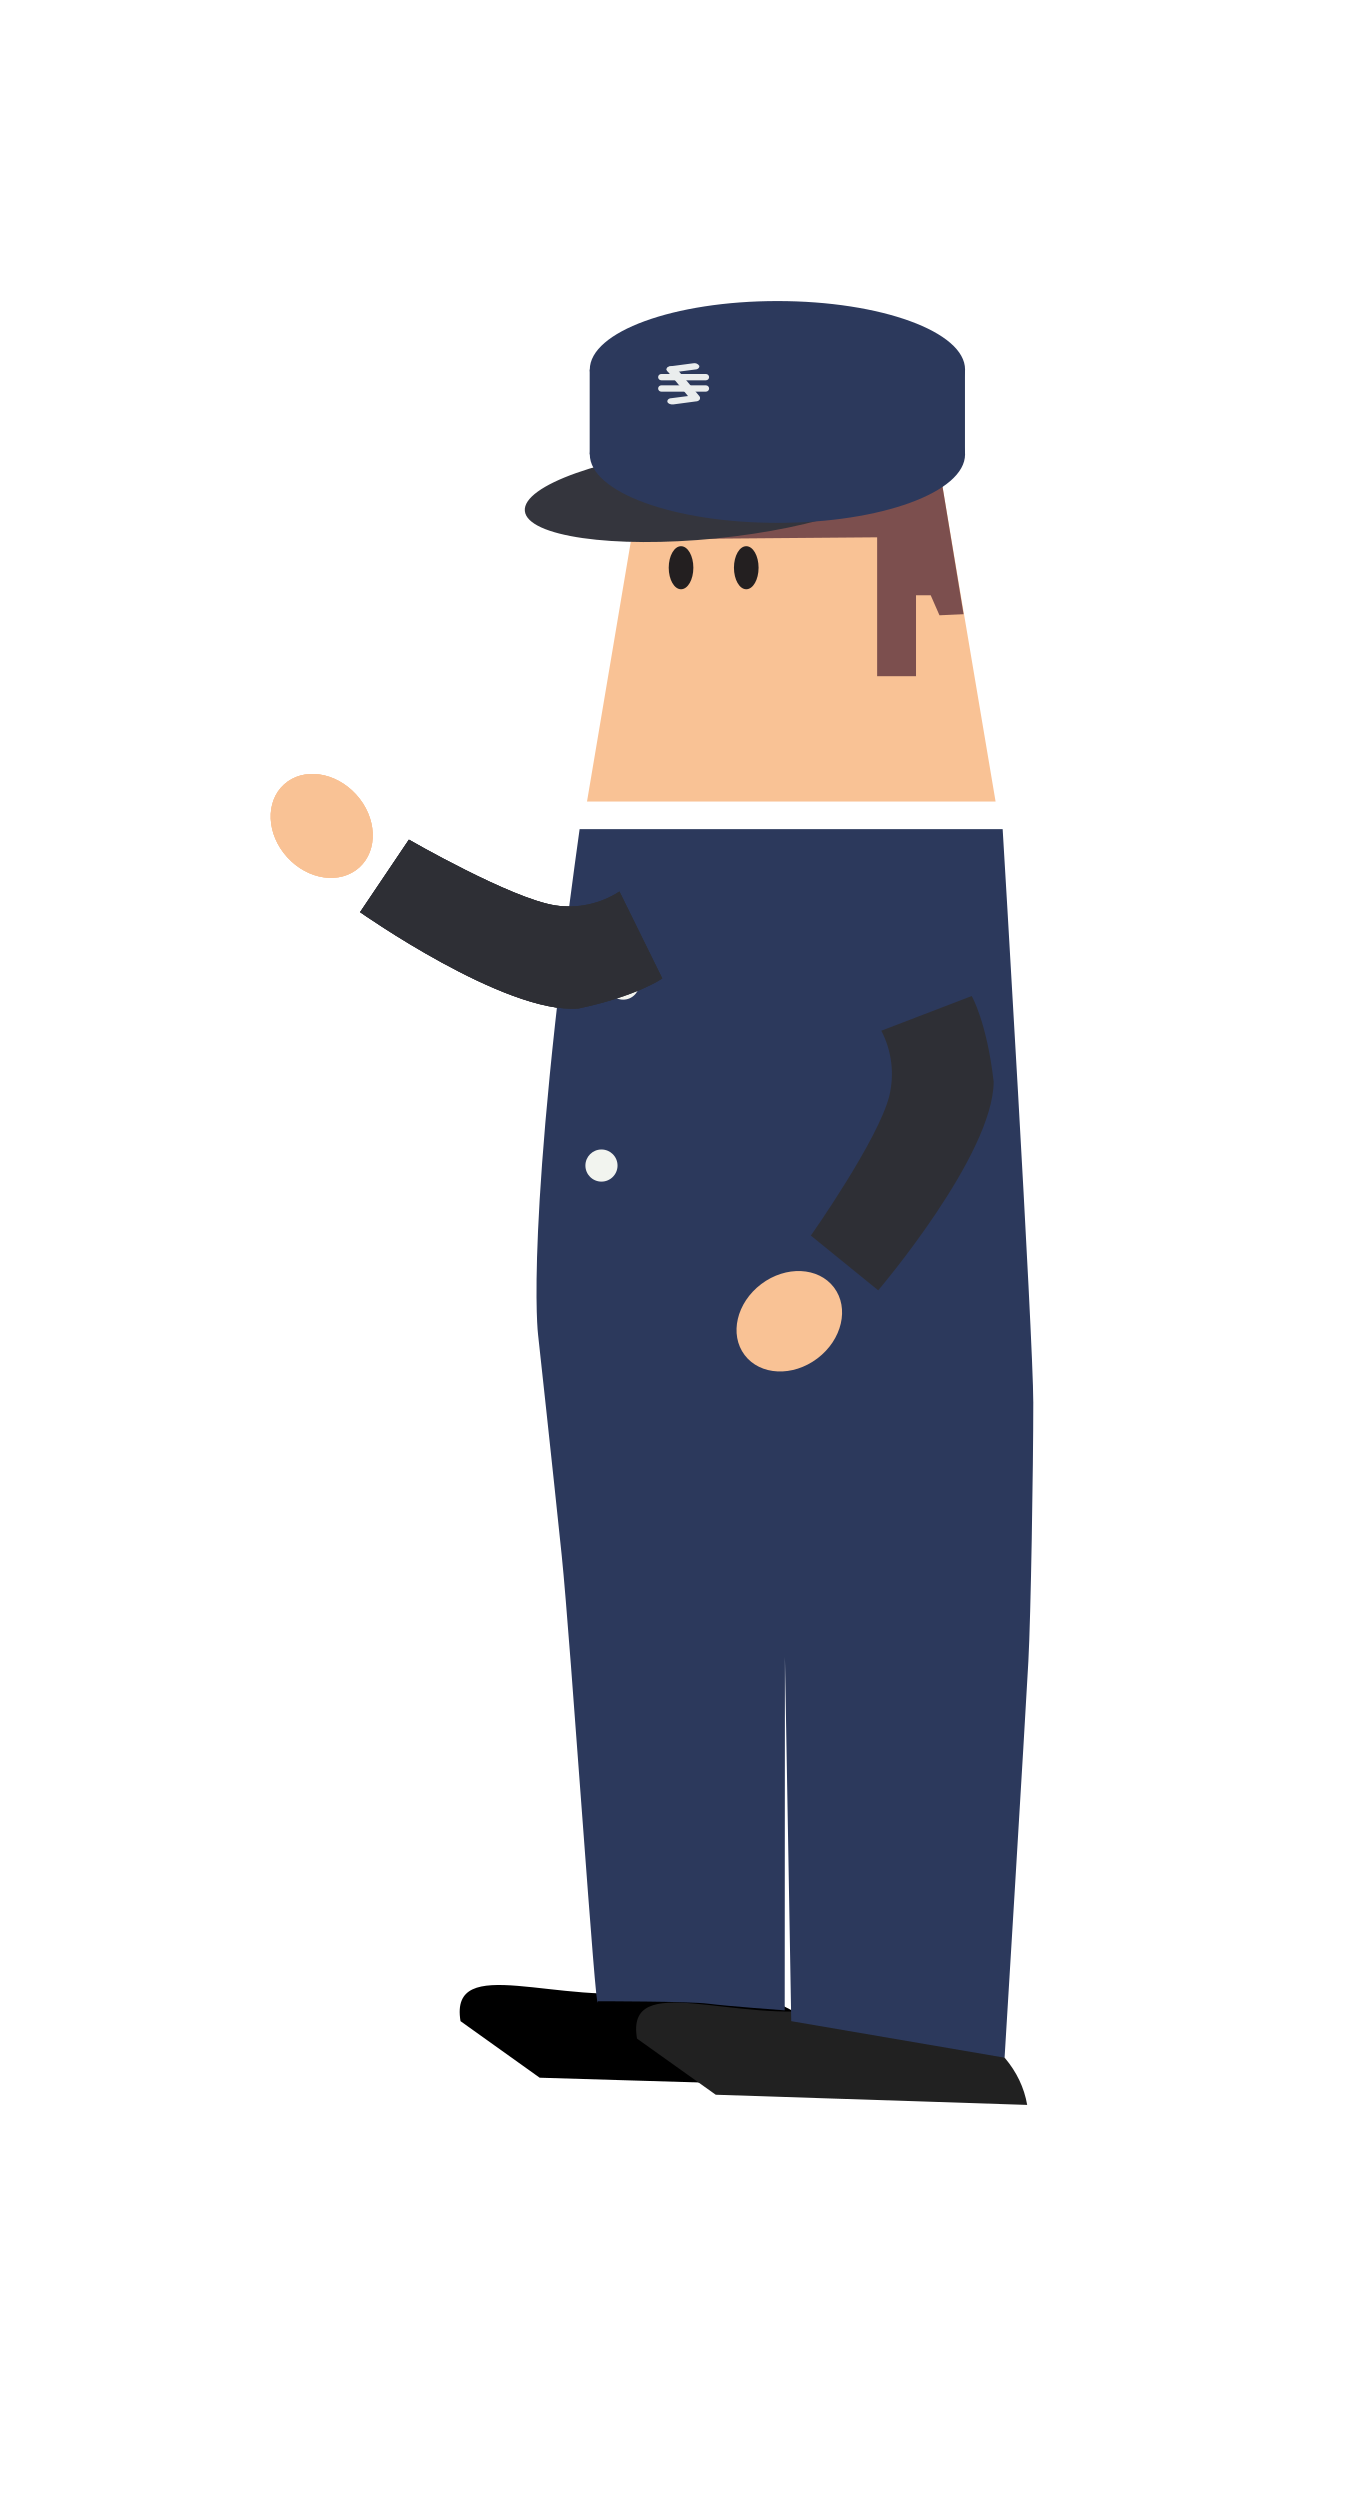
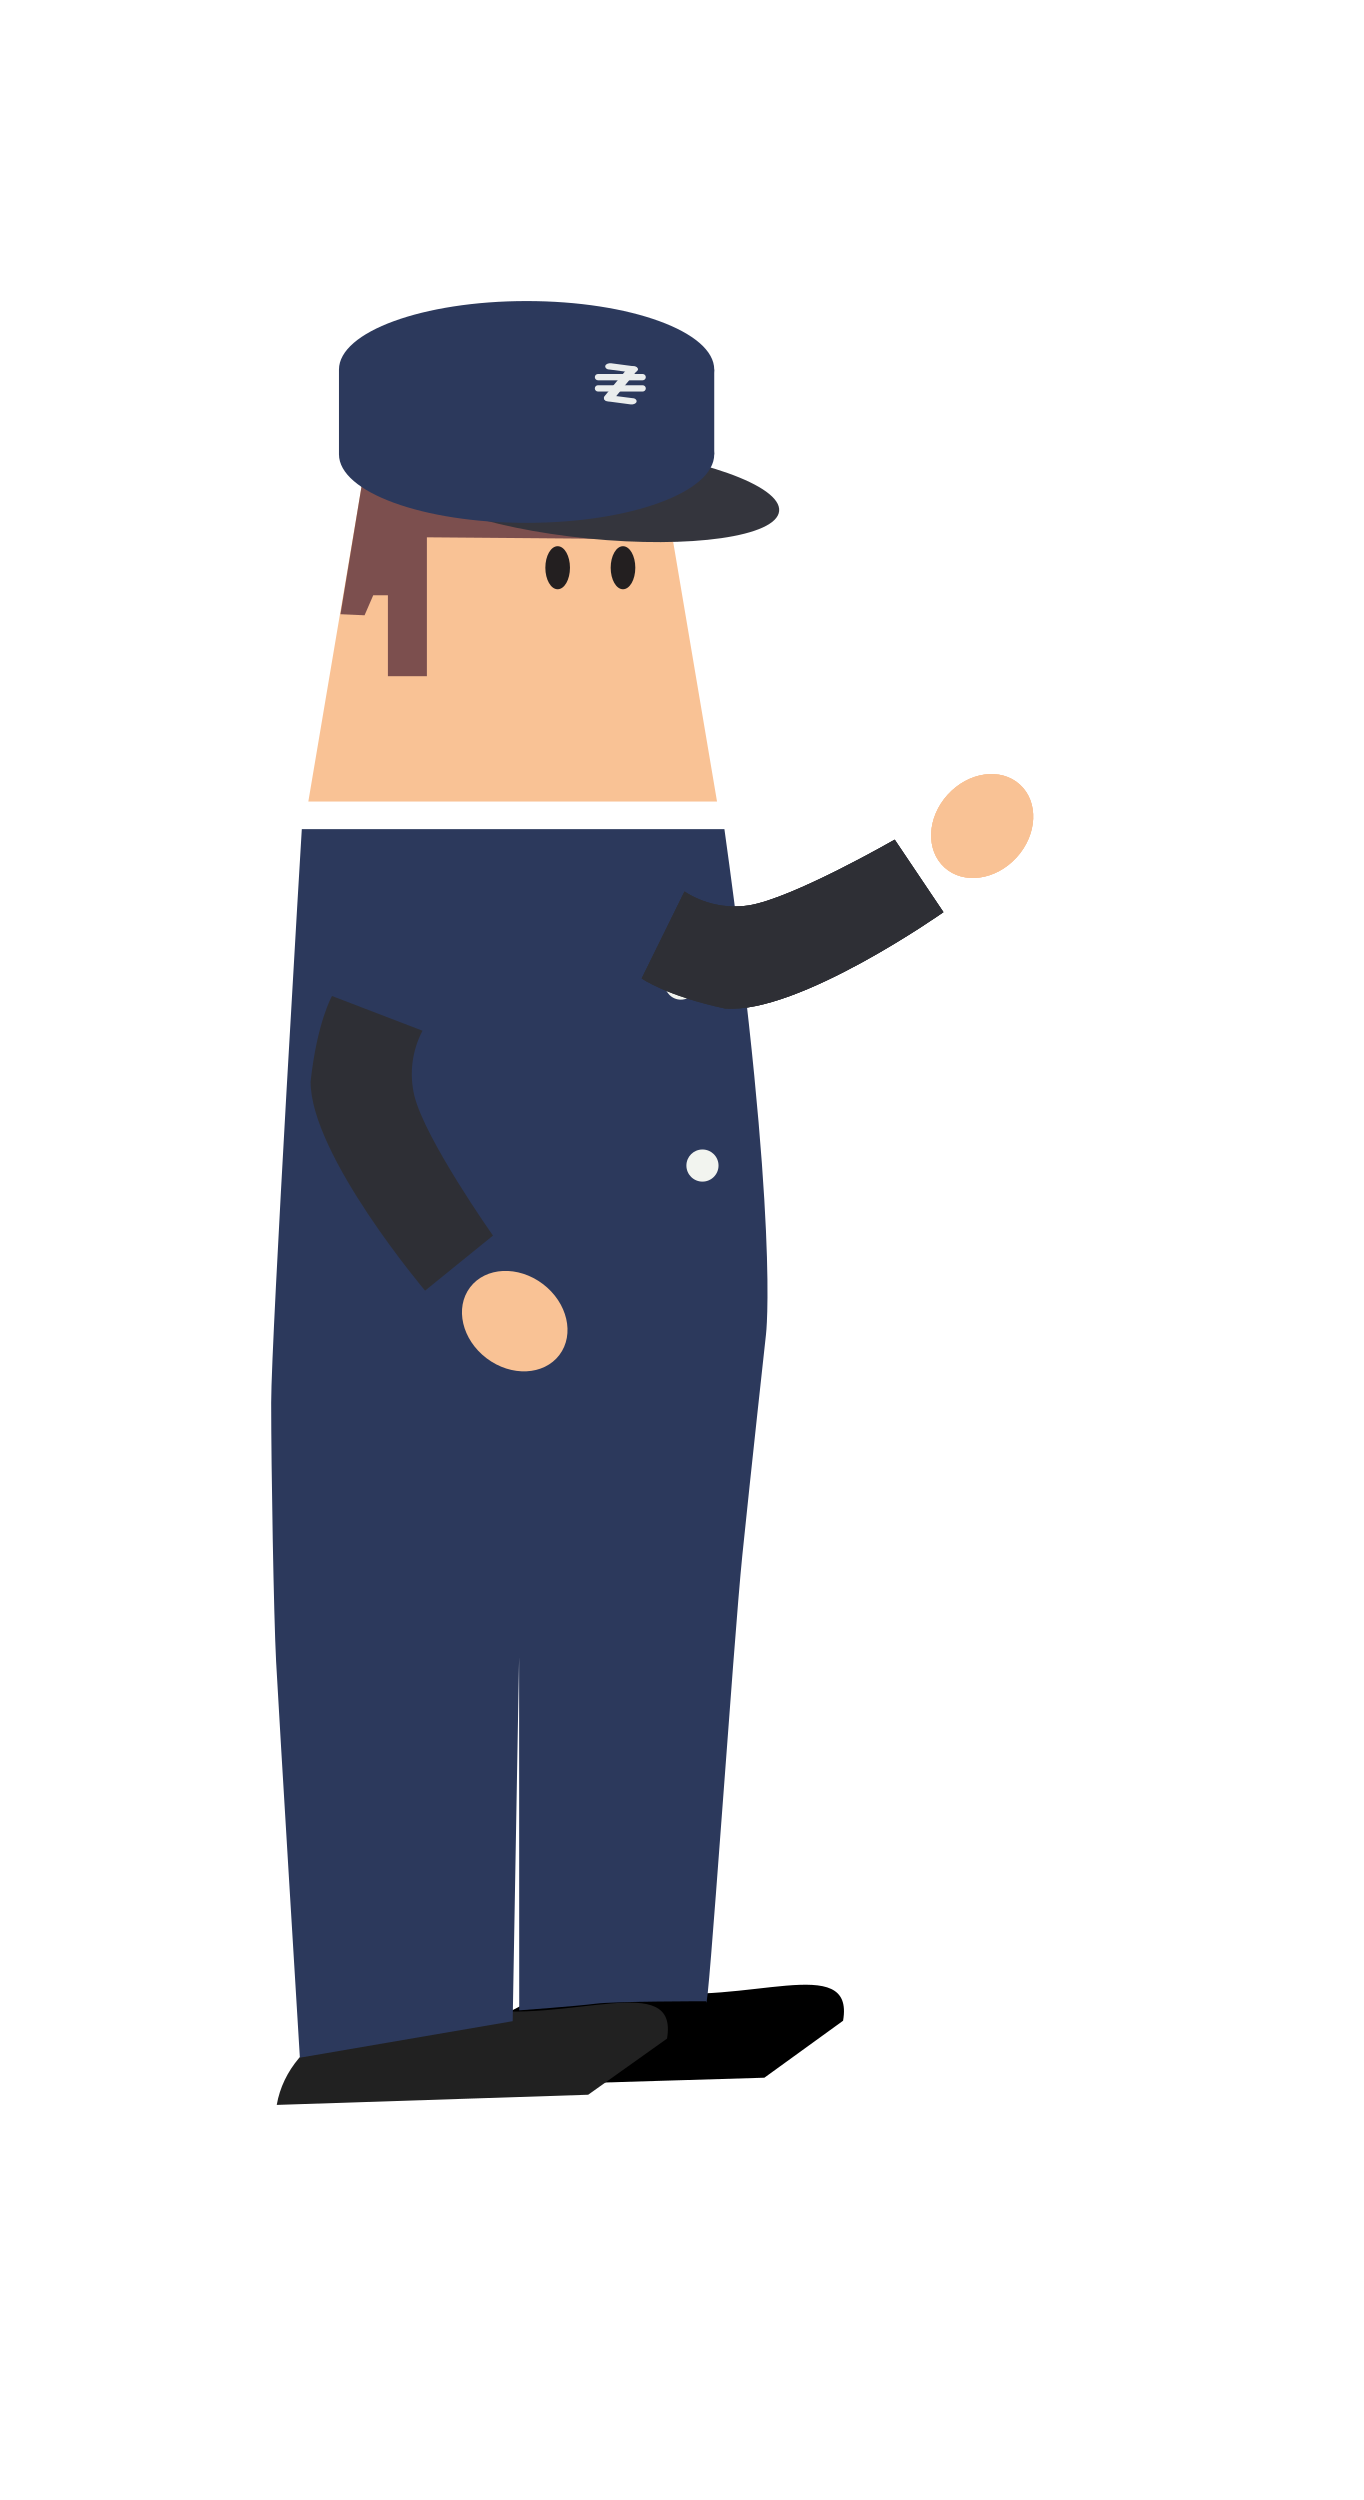
<svg xmlns="http://www.w3.org/2000/svg" viewBox="0 0 127.33 233.43">
  <defs>
    <style>.cls-1{fill:#2e2f35;}.cls-2{fill:#f9c295;}.cls-3{fill:#212121;}.cls-4{fill:#2c395c;}.cls-5{fill:#f2f4ef;}.cls-6{fill:#231f20;}.cls-7{fill:#7c4f4e;}.cls-8{fill:#34353d;}.cls-9{fill:#eaeded;}</style>
  </defs>
  <g id="Layer_2" data-name="Layer 2">
-     <path class="cls-1" d="M61.84,91.36l-4-8.12a8.66,8.66,0,0,1-6,1.3c-4.15-.65-13.66-6.14-13.66-6.14l-4.56,6.77s13.53,9.54,20.39,9C59.54,93,61.84,91.36,61.84,91.36Z" />
-     <ellipse class="cls-2" cx="30.04" cy="77.12" rx="4.35" ry="5.23" transform="translate(-44.05 40.23) rotate(-42.25)" />
-     <path d="M79.47,194.87c-1.12-6.49-9.29-10.5-18.26-9S41.92,182.23,43,188.72L50.39,194Z" />
-     <path class="cls-3" d="M95.91,196.54c-1.11-6.49-9.29-10.5-18.26-9s-19.29-3.68-18.17,2.81l7.35,5.24Z" />
-     <path class="cls-4" d="M73.29,154.72l.59,34,19.92,3.41s1.92-31.39,2.22-37c.23-4.18.46-18.1.46-24.16s-2.86-53.55-2.86-53.55H54.12c-5.18,37.05-3.88,47.2-3.88,47.2s1.38,12.61,2.21,20.63,3.24,44.15,3.37,41.61c0,0,8.56,0,10.31.23s7.14.62,7.14.62" />
-     <path class="cls-1" d="M90.73,93l-8.44,3.24a8.74,8.74,0,0,1,.75,6.07c-1,4.07-7.33,13.06-7.33,13.06L82,120.48S92.75,107.86,92.78,101C92.14,95.41,90.73,93,90.73,93Z" />
-     <ellipse class="cls-2" cx="73.7" cy="123.37" rx="5.23" ry="4.35" transform="translate(-59.51 69.45) rotate(-37.11)" />
-     <circle class="cls-5" cx="56.16" cy="108.83" r="1.5" />
-     <circle class="cls-5" cx="58.19" cy="91.84" r="1.5" />
-     <polygon class="cls-2" points="54.81 74.84 92.96 74.84 87.7 43.63 60.07 43.63 54.81 74.84" />
-     <ellipse class="cls-6" cx="69.68" cy="53.01" rx="1.15" ry="2.01" />
-     <ellipse class="cls-6" cx="63.59" cy="53.01" rx="1.15" ry="2.01" />
-     <polyline class="cls-7" points="89.97 57.35 87.72 57.45 86.9 55.58 85.53 55.58 85.53 63.14 81.9 63.14 81.9 50.17 62.44 50.33 87.91 44.86" />
-     <ellipse class="cls-8" cx="66.44" cy="45.98" rx="17.52" ry="4.32" transform="translate(-4.24 6.82) rotate(-5.7)" />
-     <ellipse class="cls-4" cx="72.59" cy="42.42" rx="17.52" ry="6.4" />
-     <ellipse class="cls-4" cx="72.59" cy="34.51" rx="17.52" ry="6.4" />
-     <rect class="cls-4" x="55.06" y="34.51" width="35.04" height="7.91" />
-     <rect class="cls-9" x="61.45" y="34.92" width="4.76" height="0.59" rx="0.3" transform="translate(127.66 70.43) rotate(180)" />
-     <rect class="cls-9" x="61.45" y="35.97" width="4.76" height="0.59" rx="0.3" transform="translate(127.66 72.54) rotate(-180)" />
-     <path class="cls-9" d="M62.8,34.78l2.12-.28c.25,0,.42-.19.37-.35h0a.53.53,0,0,0-.56-.23l-2.12.28c-.25,0-.42.19-.36.35h0C62.3,34.71,62.55,34.81,62.8,34.78Z" />
-     <path class="cls-9" d="M62.88,37.76l2.1-.28c.25,0,.41-.19.36-.34h0a.5.5,0,0,0-.56-.23l-2.09.27c-.26,0-.42.19-.37.35h0C62.37,37.69,62.62,37.79,62.88,37.76Z" />
-     <path class="cls-9" d="M65.31,37l-2.18-2.64a.6.6,0,0,0-.63-.13h0c-.23.07-.32.25-.2.4l2.18,2.64a.62.62,0,0,0,.63.12h0C65.34,37.35,65.43,37.17,65.31,37Z" />
-     <path class="cls-1" d="M61.84,91.36l-4-8.12a8.66,8.66,0,0,1-6,1.3c-4.15-.65-13.66-6.14-13.66-6.14l-4.56,6.77s13.53,9.54,20.39,9C59.54,93,61.84,91.36,61.84,91.36Z" />
-     <ellipse class="cls-2" cx="30.04" cy="77.12" rx="4.35" ry="5.23" transform="translate(-44.05 40.23) rotate(-42.25)" />
-     <path class="cls-1" d="M61.84,91.36l-4-8.12a8.66,8.66,0,0,1-6,1.3c-4.15-.65-13.66-6.14-13.66-6.14l-4.56,6.77s13.53,9.54,20.39,9C59.54,93,61.84,91.36,61.84,91.36Z" />
-     <ellipse class="cls-2" cx="30.04" cy="77.12" rx="4.35" ry="5.23" transform="translate(-44.05 40.23) rotate(-42.25)" />
+     <path class="cls-1" d="M59.91,91.36l4-8.12a8.69,8.69,0,0,0,6,1.3C74,83.89,83.54,78.4,83.54,78.4l4.55,6.77s-13.52,9.54-20.39,9C62.22,93,59.91,91.36,59.91,91.36Z" />
+     <ellipse class="cls-2" cx="91.71" cy="77.12" rx="5.23" ry="4.35" transform="translate(-27.04 93.16) rotate(-47.75)" />
+     <path d="M42.28,194.87c1.12-6.49,9.3-10.5,18.27-9s19.29-3.68,18.17,2.81L71.37,194Z" />
+     <path class="cls-3" d="M25.84,196.54c1.12-6.49,9.29-10.5,18.26-9s19.29-3.68,18.18,2.81l-7.36,5.24Z" />
+     <path class="cls-4" d="M48.47,154.72l-.6,34L28,192.13s-1.92-31.39-2.22-37c-.22-4.18-.46-18.1-.46-24.16s2.86-53.55,2.86-53.55H67.64c5.17,37.05,3.88,47.2,3.88,47.2s-1.39,12.61-2.21,20.63-3.25,44.15-3.38,41.61c0,0-8.55,0-10.31.23s-7.14.62-7.14.62" />
+     <path class="cls-1" d="M31,93l8.45,3.24a8.71,8.71,0,0,0-.76,6.07c1,4.07,7.34,13.06,7.34,13.06l-6.34,5.14S29,107.86,29,101C29.61,95.41,31,93,31,93Z" />
+     <ellipse class="cls-2" cx="48.06" cy="123.37" rx="4.35" ry="5.23" transform="translate(-79.32 87.25) rotate(-52.89)" />
+     <circle class="cls-5" cx="65.59" cy="108.83" r="1.5" />
+     <circle class="cls-5" cx="63.57" cy="91.84" r="1.5" />
+     <polygon class="cls-2" points="66.95 74.84 28.79 74.84 34.06 43.63 61.68 43.63 66.95 74.84" />
+     <ellipse class="cls-6" cx="52.07" cy="53.01" rx="1.15" ry="2.01" />
+     <ellipse class="cls-6" cx="58.17" cy="53.01" rx="1.15" ry="2.01" />
+     <polyline class="cls-7" points="31.79 57.35 34.04 57.45 34.85 55.58 36.22 55.58 36.22 63.14 39.86 63.14 39.86 50.17 59.32 50.33 33.85 44.86" />
+     <ellipse class="cls-8" cx="55.31" cy="45.98" rx="4.32" ry="17.52" transform="translate(4.07 96.45) rotate(-84.3)" />
+     <ellipse class="cls-4" cx="49.17" cy="42.42" rx="17.52" ry="6.4" />
+     <ellipse class="cls-4" cx="49.17" cy="34.51" rx="17.52" ry="6.4" />
+     <rect class="cls-4" x="31.65" y="34.51" width="35.04" height="7.91" />
+     <rect class="cls-9" x="55.54" y="34.92" width="4.76" height="0.59" rx="0.3" />
+     <rect class="cls-9" x="55.54" y="35.97" width="4.76" height="0.59" rx="0.3" />
+     <path class="cls-9" d="M59,34.78l-2.12-.28c-.25,0-.41-.19-.36-.35h0c.05-.16.3-.26.55-.23l2.12.28c.26,0,.42.19.37.35h0C59.46,34.71,59.21,34.81,59,34.78Z" />
+     <path class="cls-9" d="M58.88,37.76l-2.1-.28c-.26,0-.42-.19-.37-.34h0a.52.52,0,0,1,.56-.23l2.1.27c.25,0,.42.19.36.35h0C59.38,37.69,59.13,37.79,58.88,37.76Z" />
+     <path class="cls-9" d="M56.44,37l2.18-2.64a.62.62,0,0,1,.64-.13h0c.23.07.32.25.2.4L57.28,37.3a.64.64,0,0,1-.64.12h0C56.41,37.35,56.32,37.17,56.44,37Z" />
+     <path class="cls-1" d="M59.91,91.36l4-8.12a8.69,8.69,0,0,0,6,1.3C74,83.89,83.54,78.4,83.54,78.4l4.55,6.77s-13.52,9.54-20.39,9C62.22,93,59.91,91.36,59.91,91.36Z" />
+     <ellipse class="cls-2" cx="91.71" cy="77.12" rx="5.23" ry="4.35" transform="translate(-27.04 93.16) rotate(-47.75)" />
+     <path class="cls-1" d="M59.91,91.36l4-8.12a8.69,8.69,0,0,0,6,1.3C74,83.89,83.54,78.4,83.54,78.4l4.55,6.77s-13.52,9.54-20.39,9C62.22,93,59.91,91.36,59.91,91.36Z" />
+     <ellipse class="cls-2" cx="91.71" cy="77.12" rx="5.23" ry="4.35" transform="translate(-27.04 93.16) rotate(-47.75)" />
  </g>
</svg>
